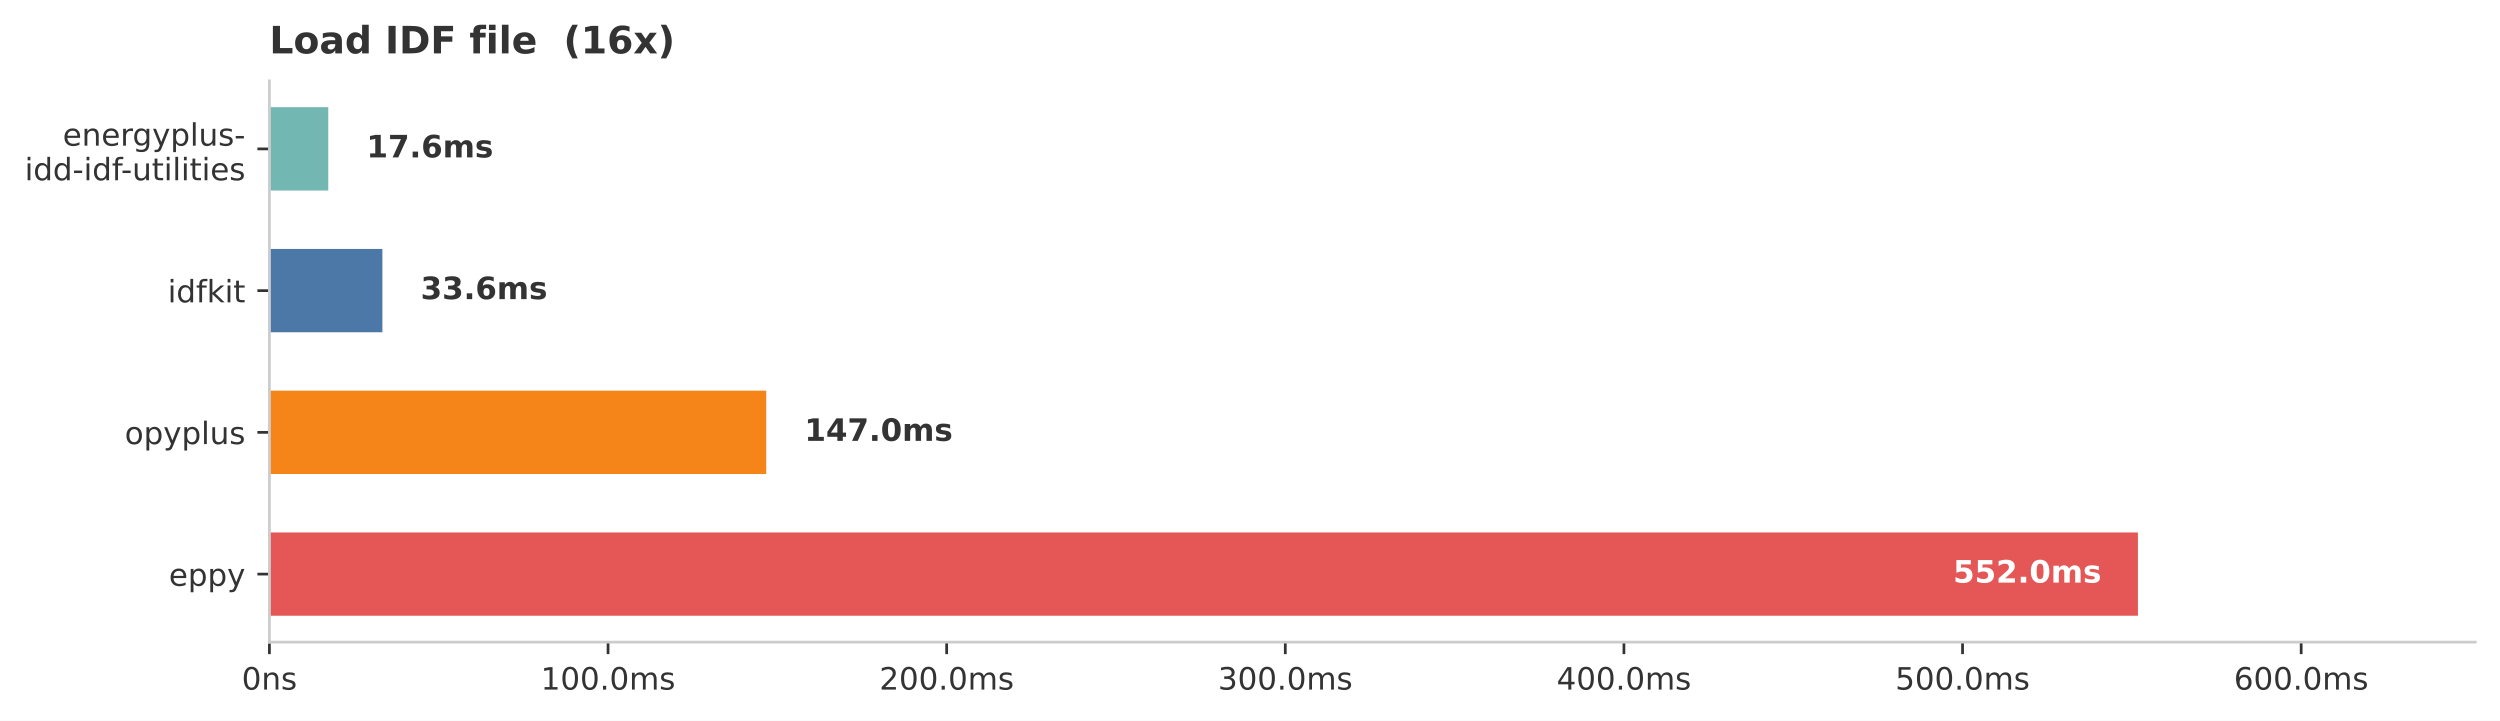
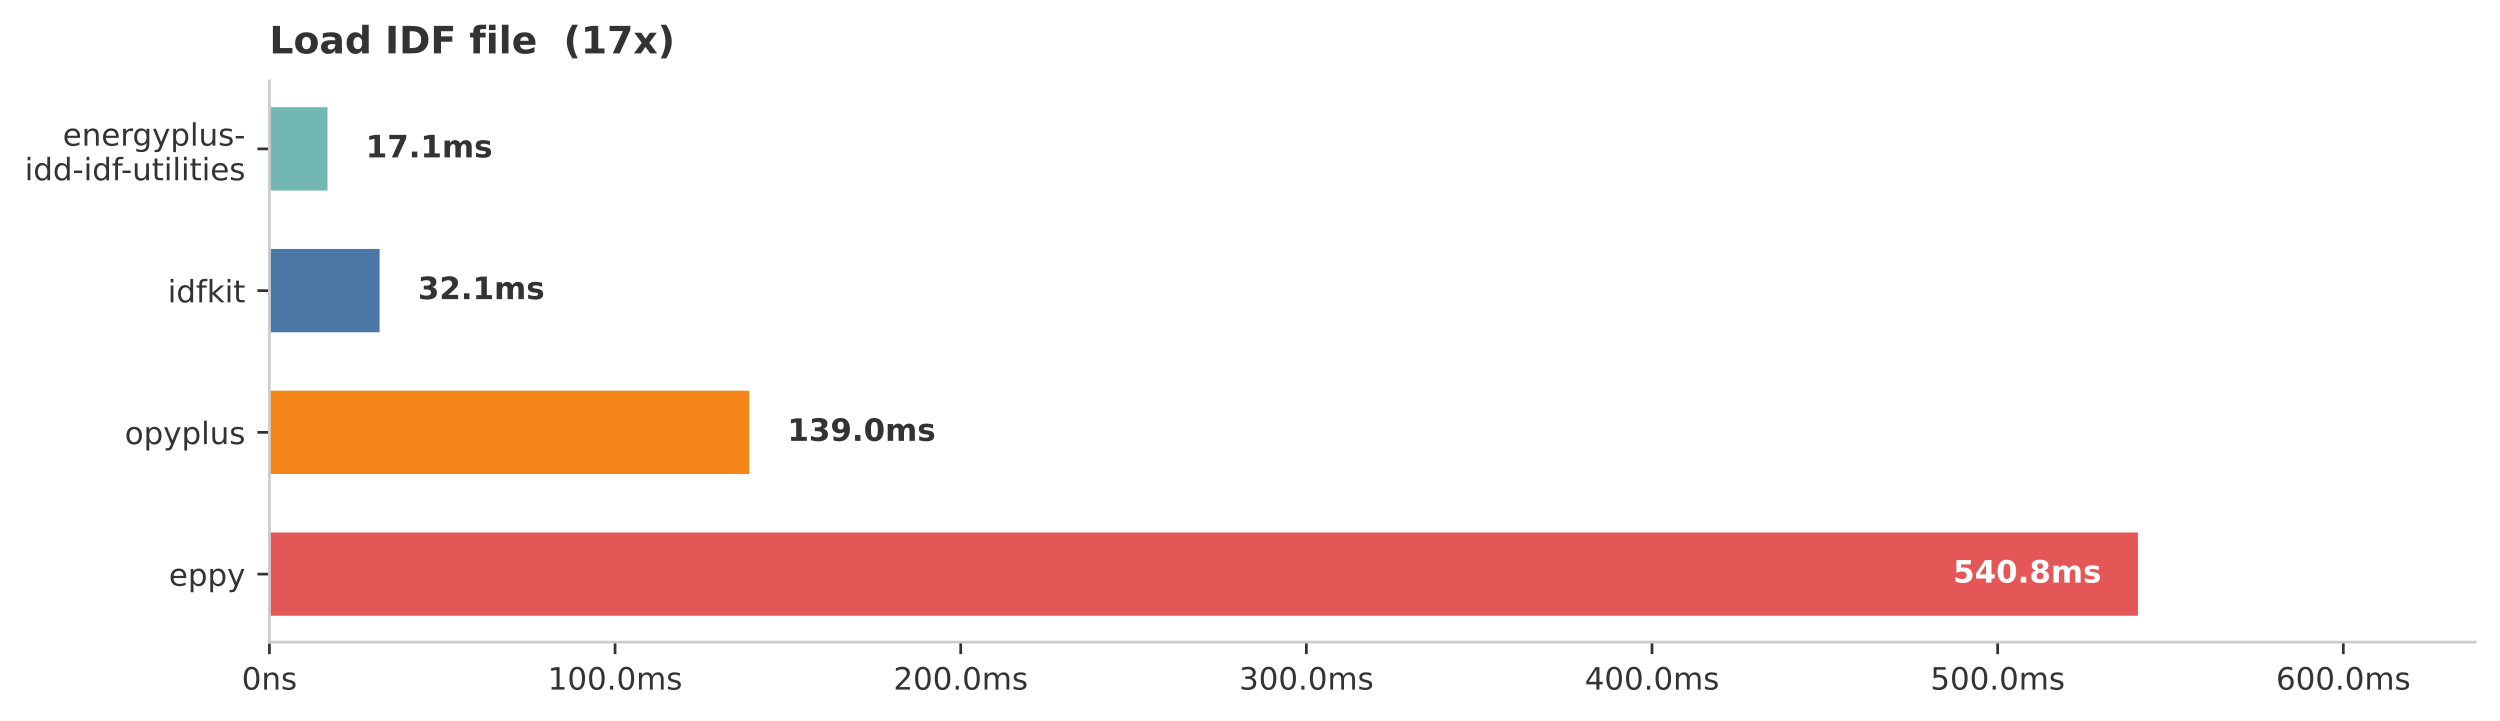
<svg xmlns="http://www.w3.org/2000/svg" xmlns:xlink="http://www.w3.org/1999/xlink" width="728.4pt" height="210pt" viewBox="0 0 728.4 210" version="1.1">
  <defs>
    <style type="text/css">*{stroke-linejoin: round; stroke-linecap: butt}</style>
  </defs>
  <g id="figure_1">
    <g id="patch_1">
      <path d="M 0 210 L 728.4 210 L 728.4 -0 L 0 -0 z " style="fill: #ffffff" />
    </g>
    <g id="axes_1">
      <g id="patch_2">
        <path d="M 78.497 187.089 L 721.2 187.089 L 721.2 23.558 L 78.497 23.558 z " style="fill: #ffffff" />
      </g>
      <g id="patch_3">
-         <path d="M 78.497 30.992 L 95.894 30.992 L 95.894 55.769 L 78.497 55.769 z " clip-path="url(#p4fa2183782)" style="fill: #72b7b2; stroke: #ffffff; stroke-width: 0.5; stroke-linejoin: miter" />
+         <path d="M 78.497 30.992 L 95.671 30.992 L 95.671 55.769 L 78.497 55.769 z " clip-path="url(#p509162c711)" style="fill: #72b7b2; stroke: #ffffff; stroke-width: 0.5; stroke-linejoin: miter" />
      </g>
      <g id="patch_4">
-         <path d="M 78.497 72.287 L 111.663 72.287 L 111.663 97.065 L 78.497 97.065 z " clip-path="url(#p4fa2183782)" style="fill: #4c78a8; stroke: #ffffff; stroke-width: 0.5; stroke-linejoin: miter" />
+         <path d="M 78.497 72.287 L 110.858 72.287 L 110.858 97.065 L 78.497 97.065 z " clip-path="url(#p509162c711)" style="fill: #4c78a8; stroke: #ffffff; stroke-width: 0.5; stroke-linejoin: miter" />
      </g>
      <g id="patch_5">
-         <path d="M 78.497 113.583 L 223.497 113.583 L 223.497 138.36 L 78.497 138.36 z " clip-path="url(#p4fa2183782)" style="fill: #f58518; stroke: #ffffff; stroke-width: 0.5; stroke-linejoin: miter" />
+         <path d="M 78.497 113.583 L 218.531 113.583 L 218.531 138.36 L 78.497 138.36 z " clip-path="url(#p509162c711)" style="fill: #f58518; stroke: #ffffff; stroke-width: 0.5; stroke-linejoin: miter" />
      </g>
      <g id="patch_6">
-         <path d="M 78.497 154.879 L 623.16 154.879 L 623.16 179.656 L 78.497 179.656 z " clip-path="url(#p4fa2183782)" style="fill: #e45756; stroke: #ffffff; stroke-width: 0.5; stroke-linejoin: miter" />
+         <path d="M 78.497 154.879 L 623.16 154.879 L 623.16 179.656 L 78.497 179.656 z " clip-path="url(#p509162c711)" style="fill: #e45756; stroke: #ffffff; stroke-width: 0.5; stroke-linejoin: miter" />
      </g>
      <g id="matplotlib.axis_1">
        <g id="xtick_1">
          <g id="line2d_1">
            <defs>
-               <path id="m5086385031" d="M 0 0 L 0 3.5 " style="stroke: #333333; stroke-width: 0.8" />
+               <path id="mf2699c7ebd" d="M 0 0 L 0 3.5 " style="stroke: #333333; stroke-width: 0.8" />
            </defs>
            <g>
-               <use xlink:href="#m5086385031" x="78.497" y="187.089" style="fill: #333333; stroke: #333333; stroke-width: 0.8" />
+               <use xlink:href="#mf2699c7ebd" x="78.497" y="187.089" style="fill: #333333; stroke: #333333; stroke-width: 0.8" />
            </g>
          </g>
          <g id="text_1">
            <g style="fill: #333333" transform="translate(70.43734 200.9278) scale(0.09 -0.09)">
              <defs>
                <path id="DejaVuSans-30" d="M 2034 4250 Q 1547 4250 1301 3770 Q 1056 3291 1056 2328 Q 1056 1369 1301 889 Q 1547 409 2034 409 Q 2525 409 2770 889 Q 3016 1369 3016 2328 Q 3016 3291 2770 3770 Q 2525 4250 2034 4250 z M 2034 4750 Q 2819 4750 3233 4129 Q 3647 3509 3647 2328 Q 3647 1150 3233 529 Q 2819 -91 2034 -91 Q 1250 -91 836 529 Q 422 1150 422 2328 Q 422 3509 836 4129 Q 1250 4750 2034 4750 z " transform="scale(0.015625)" />
                <path id="DejaVuSans-6e" d="M 3513 2113 L 3513 0 L 2938 0 L 2938 2094 Q 2938 2591 2744 2837 Q 2550 3084 2163 3084 Q 1697 3084 1428 2787 Q 1159 2491 1159 1978 L 1159 0 L 581 0 L 581 3500 L 1159 3500 L 1159 2956 Q 1366 3272 1645 3428 Q 1925 3584 2291 3584 Q 2894 3584 3203 3211 Q 3513 2838 3513 2113 z " transform="scale(0.015625)" />
                <path id="DejaVuSans-73" d="M 2834 3397 L 2834 2853 Q 2591 2978 2328 3040 Q 2066 3103 1784 3103 Q 1356 3103 1142 2972 Q 928 2841 928 2578 Q 928 2378 1081 2264 Q 1234 2150 1697 2047 L 1894 2003 Q 2506 1872 2764 1633 Q 3022 1394 3022 966 Q 3022 478 2636 193 Q 2250 -91 1575 -91 Q 1294 -91 989 -36 Q 684 19 347 128 L 347 722 Q 666 556 975 473 Q 1284 391 1588 391 Q 1994 391 2212 530 Q 2431 669 2431 922 Q 2431 1156 2273 1281 Q 2116 1406 1581 1522 L 1381 1569 Q 847 1681 609 1914 Q 372 2147 372 2553 Q 372 3047 722 3315 Q 1072 3584 1716 3584 Q 2034 3584 2315 3537 Q 2597 3491 2834 3397 z " transform="scale(0.015625)" />
              </defs>
              <use xlink:href="#DejaVuSans-30" />
              <use xlink:href="#DejaVuSans-6e" transform="translate(63.62305 0)" />
              <use xlink:href="#DejaVuSans-73" transform="translate(127.002 0)" />
            </g>
          </g>
        </g>
        <g id="xtick_2">
          <g id="line2d_2">
            <g>
-               <use xlink:href="#m5086385031" x="177.159" y="187.089" style="fill: #333333; stroke: #333333; stroke-width: 0.8" />
+               <use xlink:href="#mf2699c7ebd" x="179.205" y="187.089" style="fill: #333333; stroke: #333333; stroke-width: 0.8" />
            </g>
          </g>
          <g id="text_2">
-             <g style="fill: #333333" transform="translate(157.5487 200.9278) scale(0.09 -0.09)">
+             <g style="fill: #333333" transform="translate(159.5949 200.9278) scale(0.09 -0.09)">
              <defs>
                <path id="DejaVuSans-31" d="M 794 531 L 1825 531 L 1825 4091 L 703 3866 L 703 4441 L 1819 4666 L 2450 4666 L 2450 531 L 3481 531 L 3481 0 L 794 0 L 794 531 z " transform="scale(0.015625)" />
                <path id="DejaVuSans-2e" d="M 684 794 L 1344 794 L 1344 0 L 684 0 L 684 794 z " transform="scale(0.015625)" />
                <path id="DejaVuSans-6d" d="M 3328 2828 Q 3544 3216 3844 3400 Q 4144 3584 4550 3584 Q 5097 3584 5394 3201 Q 5691 2819 5691 2113 L 5691 0 L 5113 0 L 5113 2094 Q 5113 2597 4934 2840 Q 4756 3084 4391 3084 Q 3944 3084 3684 2787 Q 3425 2491 3425 1978 L 3425 0 L 2847 0 L 2847 2094 Q 2847 2600 2669 2842 Q 2491 3084 2119 3084 Q 1678 3084 1418 2786 Q 1159 2488 1159 1978 L 1159 0 L 581 0 L 581 3500 L 1159 3500 L 1159 2956 Q 1356 3278 1631 3431 Q 1906 3584 2284 3584 Q 2666 3584 2933 3390 Q 3200 3197 3328 2828 z " transform="scale(0.015625)" />
              </defs>
              <use xlink:href="#DejaVuSans-31" />
              <use xlink:href="#DejaVuSans-30" transform="translate(63.62305 0)" />
              <use xlink:href="#DejaVuSans-30" transform="translate(127.2461 0)" />
              <use xlink:href="#DejaVuSans-2e" transform="translate(190.8691 0)" />
              <use xlink:href="#DejaVuSans-30" transform="translate(222.6562 0)" />
              <use xlink:href="#DejaVuSans-6d" transform="translate(286.2793 0)" />
              <use xlink:href="#DejaVuSans-73" transform="translate(383.6914 0)" />
            </g>
          </g>
        </g>
        <g id="xtick_3">
          <g id="line2d_3">
            <g>
-               <use xlink:href="#m5086385031" x="275.821" y="187.089" style="fill: #333333; stroke: #333333; stroke-width: 0.8" />
+               <use xlink:href="#mf2699c7ebd" x="279.914" y="187.089" style="fill: #333333; stroke: #333333; stroke-width: 0.8" />
            </g>
          </g>
          <g id="text_3">
-             <g style="fill: #333333" transform="translate(256.2109 200.9278) scale(0.09 -0.09)">
+             <g style="fill: #333333" transform="translate(260.3034 200.9278) scale(0.09 -0.09)">
              <defs>
                <path id="DejaVuSans-32" d="M 1228 531 L 3431 531 L 3431 0 L 469 0 L 469 531 Q 828 903 1448 1529 Q 2069 2156 2228 2338 Q 2531 2678 2651 2914 Q 2772 3150 2772 3378 Q 2772 3750 2511 3984 Q 2250 4219 1831 4219 Q 1534 4219 1204 4116 Q 875 4013 500 3803 L 500 4441 Q 881 4594 1212 4672 Q 1544 4750 1819 4750 Q 2544 4750 2975 4387 Q 3406 4025 3406 3419 Q 3406 3131 3298 2873 Q 3191 2616 2906 2266 Q 2828 2175 2409 1742 Q 1991 1309 1228 531 z " transform="scale(0.015625)" />
              </defs>
              <use xlink:href="#DejaVuSans-32" />
              <use xlink:href="#DejaVuSans-30" transform="translate(63.62305 0)" />
              <use xlink:href="#DejaVuSans-30" transform="translate(127.2461 0)" />
              <use xlink:href="#DejaVuSans-2e" transform="translate(190.8691 0)" />
              <use xlink:href="#DejaVuSans-30" transform="translate(222.6562 0)" />
              <use xlink:href="#DejaVuSans-6d" transform="translate(286.2793 0)" />
              <use xlink:href="#DejaVuSans-73" transform="translate(383.6914 0)" />
            </g>
          </g>
        </g>
        <g id="xtick_4">
          <g id="line2d_4">
            <g>
-               <use xlink:href="#m5086385031" x="374.483" y="187.089" style="fill: #333333; stroke: #333333; stroke-width: 0.8" />
+               <use xlink:href="#mf2699c7ebd" x="380.622" y="187.089" style="fill: #333333; stroke: #333333; stroke-width: 0.8" />
            </g>
          </g>
          <g id="text_4">
-             <g style="fill: #333333" transform="translate(354.8732 200.9278) scale(0.09 -0.09)">
+             <g style="fill: #333333" transform="translate(361.0119 200.9278) scale(0.09 -0.09)">
              <defs>
                <path id="DejaVuSans-33" d="M 2597 2516 Q 3050 2419 3304 2112 Q 3559 1806 3559 1356 Q 3559 666 3084 287 Q 2609 -91 1734 -91 Q 1441 -91 1130 -33 Q 819 25 488 141 L 488 750 Q 750 597 1062 519 Q 1375 441 1716 441 Q 2309 441 2620 675 Q 2931 909 2931 1356 Q 2931 1769 2642 2001 Q 2353 2234 1838 2234 L 1294 2234 L 1294 2753 L 1863 2753 Q 2328 2753 2575 2939 Q 2822 3125 2822 3475 Q 2822 3834 2567 4026 Q 2313 4219 1838 4219 Q 1578 4219 1281 4162 Q 984 4106 628 3988 L 628 4550 Q 988 4650 1302 4700 Q 1616 4750 1894 4750 Q 2613 4750 3031 4423 Q 3450 4097 3450 3541 Q 3450 3153 3228 2886 Q 3006 2619 2597 2516 z " transform="scale(0.015625)" />
              </defs>
              <use xlink:href="#DejaVuSans-33" />
              <use xlink:href="#DejaVuSans-30" transform="translate(63.62305 0)" />
              <use xlink:href="#DejaVuSans-30" transform="translate(127.2461 0)" />
              <use xlink:href="#DejaVuSans-2e" transform="translate(190.8691 0)" />
              <use xlink:href="#DejaVuSans-30" transform="translate(222.6562 0)" />
              <use xlink:href="#DejaVuSans-6d" transform="translate(286.2793 0)" />
              <use xlink:href="#DejaVuSans-73" transform="translate(383.6914 0)" />
            </g>
          </g>
        </g>
        <g id="xtick_5">
          <g id="line2d_5">
            <g>
-               <use xlink:href="#m5086385031" x="473.146" y="187.089" style="fill: #333333; stroke: #333333; stroke-width: 0.8" />
+               <use xlink:href="#mf2699c7ebd" x="481.331" y="187.089" style="fill: #333333; stroke: #333333; stroke-width: 0.8" />
            </g>
          </g>
          <g id="text_5">
-             <g style="fill: #333333" transform="translate(453.5355 200.9278) scale(0.09 -0.09)">
+             <g style="fill: #333333" transform="translate(461.7204 200.9278) scale(0.09 -0.09)">
              <defs>
                <path id="DejaVuSans-34" d="M 2419 4116 L 825 1625 L 2419 1625 L 2419 4116 z M 2253 4666 L 3047 4666 L 3047 1625 L 3713 1625 L 3713 1100 L 3047 1100 L 3047 0 L 2419 0 L 2419 1100 L 313 1100 L 313 1709 L 2253 4666 z " transform="scale(0.015625)" />
              </defs>
              <use xlink:href="#DejaVuSans-34" />
              <use xlink:href="#DejaVuSans-30" transform="translate(63.62305 0)" />
              <use xlink:href="#DejaVuSans-30" transform="translate(127.2461 0)" />
              <use xlink:href="#DejaVuSans-2e" transform="translate(190.8691 0)" />
              <use xlink:href="#DejaVuSans-30" transform="translate(222.6562 0)" />
              <use xlink:href="#DejaVuSans-6d" transform="translate(286.2793 0)" />
              <use xlink:href="#DejaVuSans-73" transform="translate(383.6914 0)" />
            </g>
          </g>
        </g>
        <g id="xtick_6">
          <g id="line2d_6">
            <g>
-               <use xlink:href="#m5086385031" x="571.808" y="187.089" style="fill: #333333; stroke: #333333; stroke-width: 0.8" />
+               <use xlink:href="#mf2699c7ebd" x="582.039" y="187.089" style="fill: #333333; stroke: #333333; stroke-width: 0.8" />
            </g>
          </g>
          <g id="text_6">
-             <g style="fill: #333333" transform="translate(552.1977 200.9278) scale(0.09 -0.09)">
+             <g style="fill: #333333" transform="translate(562.4289 200.9278) scale(0.09 -0.09)">
              <defs>
                <path id="DejaVuSans-35" d="M 691 4666 L 3169 4666 L 3169 4134 L 1269 4134 L 1269 2991 Q 1406 3038 1543 3061 Q 1681 3084 1819 3084 Q 2600 3084 3056 2656 Q 3513 2228 3513 1497 Q 3513 744 3044 326 Q 2575 -91 1722 -91 Q 1428 -91 1123 -41 Q 819 9 494 109 L 494 744 Q 775 591 1075 516 Q 1375 441 1709 441 Q 2250 441 2565 725 Q 2881 1009 2881 1497 Q 2881 1984 2565 2268 Q 2250 2553 1709 2553 Q 1456 2553 1204 2497 Q 953 2441 691 2322 L 691 4666 z " transform="scale(0.015625)" />
              </defs>
              <use xlink:href="#DejaVuSans-35" />
              <use xlink:href="#DejaVuSans-30" transform="translate(63.62305 0)" />
              <use xlink:href="#DejaVuSans-30" transform="translate(127.2461 0)" />
              <use xlink:href="#DejaVuSans-2e" transform="translate(190.8691 0)" />
              <use xlink:href="#DejaVuSans-30" transform="translate(222.6562 0)" />
              <use xlink:href="#DejaVuSans-6d" transform="translate(286.2793 0)" />
              <use xlink:href="#DejaVuSans-73" transform="translate(383.6914 0)" />
            </g>
          </g>
        </g>
        <g id="xtick_7">
          <g id="line2d_7">
            <g>
-               <use xlink:href="#m5086385031" x="670.47" y="187.089" style="fill: #333333; stroke: #333333; stroke-width: 0.8" />
+               <use xlink:href="#mf2699c7ebd" x="682.748" y="187.089" style="fill: #333333; stroke: #333333; stroke-width: 0.8" />
            </g>
          </g>
          <g id="text_7">
-             <g style="fill: #333333" transform="translate(650.86 200.9278) scale(0.09 -0.09)">
+             <g style="fill: #333333" transform="translate(663.1374 200.9278) scale(0.09 -0.09)">
              <defs>
                <path id="DejaVuSans-36" d="M 2113 2584 Q 1688 2584 1439 2293 Q 1191 2003 1191 1497 Q 1191 994 1439 701 Q 1688 409 2113 409 Q 2538 409 2786 701 Q 3034 994 3034 1497 Q 3034 2003 2786 2293 Q 2538 2584 2113 2584 z M 3366 4563 L 3366 3988 Q 3128 4100 2886 4159 Q 2644 4219 2406 4219 Q 1781 4219 1451 3797 Q 1122 3375 1075 2522 Q 1259 2794 1537 2939 Q 1816 3084 2150 3084 Q 2853 3084 3261 2657 Q 3669 2231 3669 1497 Q 3669 778 3244 343 Q 2819 -91 2113 -91 Q 1303 -91 875 529 Q 447 1150 447 2328 Q 447 3434 972 4092 Q 1497 4750 2381 4750 Q 2619 4750 2861 4703 Q 3103 4656 3366 4563 z " transform="scale(0.015625)" />
              </defs>
              <use xlink:href="#DejaVuSans-36" />
              <use xlink:href="#DejaVuSans-30" transform="translate(63.62305 0)" />
              <use xlink:href="#DejaVuSans-30" transform="translate(127.2461 0)" />
              <use xlink:href="#DejaVuSans-2e" transform="translate(190.8691 0)" />
              <use xlink:href="#DejaVuSans-30" transform="translate(222.6562 0)" />
              <use xlink:href="#DejaVuSans-6d" transform="translate(286.2793 0)" />
              <use xlink:href="#DejaVuSans-73" transform="translate(383.6914 0)" />
            </g>
          </g>
        </g>
      </g>
      <g id="matplotlib.axis_2">
        <g id="ytick_1">
          <g id="line2d_8">
            <defs>
-               <path id="me59f362c10" d="M 0 0 L -3.5 0 " style="stroke: #333333; stroke-width: 0.8" />
+               <path id="m045769ea3e" d="M 0 0 L -3.5 0 " style="stroke: #333333; stroke-width: 0.8" />
            </defs>
            <g>
-               <use xlink:href="#me59f362c10" x="78.497" y="43.38" style="fill: #333333; stroke: #333333; stroke-width: 0.8" />
+               <use xlink:href="#m045769ea3e" x="78.497" y="43.38" style="fill: #333333; stroke: #333333; stroke-width: 0.8" />
            </g>
          </g>
          <g id="text_8">
            <g style="fill: #333333" transform="translate(18.28125 42.44435) scale(0.09 -0.09)">
              <defs>
                <path id="DejaVuSans-65" d="M 3597 1894 L 3597 1613 L 953 1613 Q 991 1019 1311 708 Q 1631 397 2203 397 Q 2534 397 2845 478 Q 3156 559 3463 722 L 3463 178 Q 3153 47 2828 -22 Q 2503 -91 2169 -91 Q 1331 -91 842 396 Q 353 884 353 1716 Q 353 2575 817 3079 Q 1281 3584 2069 3584 Q 2775 3584 3186 3129 Q 3597 2675 3597 1894 z M 3022 2063 Q 3016 2534 2758 2815 Q 2500 3097 2075 3097 Q 1594 3097 1305 2825 Q 1016 2553 972 2059 L 3022 2063 z " transform="scale(0.015625)" />
                <path id="DejaVuSans-72" d="M 2631 2963 Q 2534 3019 2420 3045 Q 2306 3072 2169 3072 Q 1681 3072 1420 2755 Q 1159 2438 1159 1844 L 1159 0 L 581 0 L 581 3500 L 1159 3500 L 1159 2956 Q 1341 3275 1631 3429 Q 1922 3584 2338 3584 Q 2397 3584 2469 3576 Q 2541 3569 2628 3553 L 2631 2963 z " transform="scale(0.015625)" />
                <path id="DejaVuSans-67" d="M 2906 1791 Q 2906 2416 2648 2759 Q 2391 3103 1925 3103 Q 1463 3103 1205 2759 Q 947 2416 947 1791 Q 947 1169 1205 825 Q 1463 481 1925 481 Q 2391 481 2648 825 Q 2906 1169 2906 1791 z M 3481 434 Q 3481 -459 3084 -895 Q 2688 -1331 1869 -1331 Q 1566 -1331 1297 -1286 Q 1028 -1241 775 -1147 L 775 -588 Q 1028 -725 1275 -790 Q 1522 -856 1778 -856 Q 2344 -856 2625 -561 Q 2906 -266 2906 331 L 2906 616 Q 2728 306 2450 153 Q 2172 0 1784 0 Q 1141 0 747 490 Q 353 981 353 1791 Q 353 2603 747 3093 Q 1141 3584 1784 3584 Q 2172 3584 2450 3431 Q 2728 3278 2906 2969 L 2906 3500 L 3481 3500 L 3481 434 z " transform="scale(0.015625)" />
                <path id="DejaVuSans-79" d="M 2059 -325 Q 1816 -950 1584 -1140 Q 1353 -1331 966 -1331 L 506 -1331 L 506 -850 L 844 -850 Q 1081 -850 1212 -737 Q 1344 -625 1503 -206 L 1606 56 L 191 3500 L 800 3500 L 1894 763 L 2988 3500 L 3597 3500 L 2059 -325 z " transform="scale(0.015625)" />
                <path id="DejaVuSans-70" d="M 1159 525 L 1159 -1331 L 581 -1331 L 581 3500 L 1159 3500 L 1159 2969 Q 1341 3281 1617 3432 Q 1894 3584 2278 3584 Q 2916 3584 3314 3078 Q 3713 2572 3713 1747 Q 3713 922 3314 415 Q 2916 -91 2278 -91 Q 1894 -91 1617 61 Q 1341 213 1159 525 z M 3116 1747 Q 3116 2381 2855 2742 Q 2594 3103 2138 3103 Q 1681 3103 1420 2742 Q 1159 2381 1159 1747 Q 1159 1113 1420 752 Q 1681 391 2138 391 Q 2594 391 2855 752 Q 3116 1113 3116 1747 z " transform="scale(0.015625)" />
                <path id="DejaVuSans-6c" d="M 603 4863 L 1178 4863 L 1178 0 L 603 0 L 603 4863 z " transform="scale(0.015625)" />
                <path id="DejaVuSans-75" d="M 544 1381 L 544 3500 L 1119 3500 L 1119 1403 Q 1119 906 1312 657 Q 1506 409 1894 409 Q 2359 409 2629 706 Q 2900 1003 2900 1516 L 2900 3500 L 3475 3500 L 3475 0 L 2900 0 L 2900 538 Q 2691 219 2414 64 Q 2138 -91 1772 -91 Q 1169 -91 856 284 Q 544 659 544 1381 z M 1991 3584 L 1991 3584 z " transform="scale(0.015625)" />
                <path id="DejaVuSans-2d" d="M 313 2009 L 1997 2009 L 1997 1497 L 313 1497 L 313 2009 z " transform="scale(0.015625)" />
              </defs>
              <use xlink:href="#DejaVuSans-65" />
              <use xlink:href="#DejaVuSans-6e" transform="translate(61.52344 0)" />
              <use xlink:href="#DejaVuSans-65" transform="translate(124.9023 0)" />
              <use xlink:href="#DejaVuSans-72" transform="translate(186.4258 0)" />
              <use xlink:href="#DejaVuSans-67" transform="translate(225.7891 0)" />
              <use xlink:href="#DejaVuSans-79" transform="translate(289.2656 0)" />
              <use xlink:href="#DejaVuSans-70" transform="translate(348.4453 0)" />
              <use xlink:href="#DejaVuSans-6c" transform="translate(411.9219 0)" />
              <use xlink:href="#DejaVuSans-75" transform="translate(439.7051 0)" />
              <use xlink:href="#DejaVuSans-73" transform="translate(503.084 0)" />
              <use xlink:href="#DejaVuSans-2d" transform="translate(555.1836 0)" />
            </g>
            <g style="fill: #333333" transform="translate(7.2 52.52238) scale(0.09 -0.09)">
              <defs>
                <path id="DejaVuSans-69" d="M 603 3500 L 1178 3500 L 1178 0 L 603 0 L 603 3500 z M 603 4863 L 1178 4863 L 1178 4134 L 603 4134 L 603 4863 z " transform="scale(0.015625)" />
                <path id="DejaVuSans-64" d="M 2906 2969 L 2906 4863 L 3481 4863 L 3481 0 L 2906 0 L 2906 525 Q 2725 213 2448 61 Q 2172 -91 1784 -91 Q 1150 -91 751 415 Q 353 922 353 1747 Q 353 2572 751 3078 Q 1150 3584 1784 3584 Q 2172 3584 2448 3432 Q 2725 3281 2906 2969 z M 947 1747 Q 947 1113 1208 752 Q 1469 391 1925 391 Q 2381 391 2643 752 Q 2906 1113 2906 1747 Q 2906 2381 2643 2742 Q 2381 3103 1925 3103 Q 1469 3103 1208 2742 Q 947 2381 947 1747 z " transform="scale(0.015625)" />
                <path id="DejaVuSans-66" d="M 2375 4863 L 2375 4384 L 1825 4384 Q 1516 4384 1395 4259 Q 1275 4134 1275 3809 L 1275 3500 L 2222 3500 L 2222 3053 L 1275 3053 L 1275 0 L 697 0 L 697 3053 L 147 3053 L 147 3500 L 697 3500 L 697 3744 Q 697 4328 969 4595 Q 1241 4863 1831 4863 L 2375 4863 z " transform="scale(0.015625)" />
                <path id="DejaVuSans-74" d="M 1172 4494 L 1172 3500 L 2356 3500 L 2356 3053 L 1172 3053 L 1172 1153 Q 1172 725 1289 603 Q 1406 481 1766 481 L 2356 481 L 2356 0 L 1766 0 Q 1100 0 847 248 Q 594 497 594 1153 L 594 3053 L 172 3053 L 172 3500 L 594 3500 L 594 4494 L 1172 4494 z " transform="scale(0.015625)" />
              </defs>
              <use xlink:href="#DejaVuSans-69" />
              <use xlink:href="#DejaVuSans-64" transform="translate(27.7832 0)" />
              <use xlink:href="#DejaVuSans-64" transform="translate(91.25977 0)" />
              <use xlink:href="#DejaVuSans-2d" transform="translate(154.7363 0)" />
              <use xlink:href="#DejaVuSans-69" transform="translate(190.8203 0)" />
              <use xlink:href="#DejaVuSans-64" transform="translate(218.6035 0)" />
              <use xlink:href="#DejaVuSans-66" transform="translate(282.0801 0)" />
              <use xlink:href="#DejaVuSans-2d" transform="translate(311.7852 0)" />
              <use xlink:href="#DejaVuSans-75" transform="translate(347.8691 0)" />
              <use xlink:href="#DejaVuSans-74" transform="translate(411.248 0)" />
              <use xlink:href="#DejaVuSans-69" transform="translate(450.457 0)" />
              <use xlink:href="#DejaVuSans-6c" transform="translate(478.2402 0)" />
              <use xlink:href="#DejaVuSans-69" transform="translate(506.0234 0)" />
              <use xlink:href="#DejaVuSans-74" transform="translate(533.8066 0)" />
              <use xlink:href="#DejaVuSans-69" transform="translate(573.0156 0)" />
              <use xlink:href="#DejaVuSans-65" transform="translate(600.7988 0)" />
              <use xlink:href="#DejaVuSans-73" transform="translate(662.3223 0)" />
            </g>
          </g>
        </g>
        <g id="ytick_2">
          <g id="line2d_9">
            <g>
-               <use xlink:href="#me59f362c10" x="78.497" y="84.676" style="fill: #333333; stroke: #333333; stroke-width: 0.8" />
+               <use xlink:href="#m045769ea3e" x="78.497" y="84.676" style="fill: #333333; stroke: #333333; stroke-width: 0.8" />
            </g>
          </g>
          <g id="text_9">
            <g style="fill: #333333" transform="translate(48.87422 88.0952) scale(0.09 -0.09)">
              <defs>
                <path id="DejaVuSans-6b" d="M 581 4863 L 1159 4863 L 1159 1991 L 2875 3500 L 3609 3500 L 1753 1863 L 3688 0 L 2938 0 L 1159 1709 L 1159 0 L 581 0 L 581 4863 z " transform="scale(0.015625)" />
              </defs>
              <use xlink:href="#DejaVuSans-69" />
              <use xlink:href="#DejaVuSans-64" transform="translate(27.7832 0)" />
              <use xlink:href="#DejaVuSans-66" transform="translate(91.25977 0)" />
              <use xlink:href="#DejaVuSans-6b" transform="translate(126.4648 0)" />
              <use xlink:href="#DejaVuSans-69" transform="translate(184.375 0)" />
              <use xlink:href="#DejaVuSans-74" transform="translate(212.1582 0)" />
            </g>
          </g>
        </g>
        <g id="ytick_3">
          <g id="line2d_10">
            <g>
-               <use xlink:href="#me59f362c10" x="78.497" y="125.972" style="fill: #333333; stroke: #333333; stroke-width: 0.8" />
+               <use xlink:href="#m045769ea3e" x="78.497" y="125.972" style="fill: #333333; stroke: #333333; stroke-width: 0.8" />
            </g>
          </g>
          <g id="text_10">
            <g style="fill: #333333" transform="translate(36.34313 129.3909) scale(0.09 -0.09)">
              <defs>
                <path id="DejaVuSans-6f" d="M 1959 3097 Q 1497 3097 1228 2736 Q 959 2375 959 1747 Q 959 1119 1226 758 Q 1494 397 1959 397 Q 2419 397 2687 759 Q 2956 1122 2956 1747 Q 2956 2369 2687 2733 Q 2419 3097 1959 3097 z M 1959 3584 Q 2709 3584 3137 3096 Q 3566 2609 3566 1747 Q 3566 888 3137 398 Q 2709 -91 1959 -91 Q 1206 -91 779 398 Q 353 888 353 1747 Q 353 2609 779 3096 Q 1206 3584 1959 3584 z " transform="scale(0.015625)" />
              </defs>
              <use xlink:href="#DejaVuSans-6f" />
              <use xlink:href="#DejaVuSans-70" transform="translate(61.18164 0)" />
              <use xlink:href="#DejaVuSans-79" transform="translate(124.6582 0)" />
              <use xlink:href="#DejaVuSans-70" transform="translate(183.8379 0)" />
              <use xlink:href="#DejaVuSans-6c" transform="translate(247.3145 0)" />
              <use xlink:href="#DejaVuSans-75" transform="translate(275.0977 0)" />
              <use xlink:href="#DejaVuSans-73" transform="translate(338.4766 0)" />
            </g>
          </g>
        </g>
        <g id="ytick_4">
          <g id="line2d_11">
            <g>
-               <use xlink:href="#me59f362c10" x="78.497" y="167.267" style="fill: #333333; stroke: #333333; stroke-width: 0.8" />
+               <use xlink:href="#m045769ea3e" x="78.497" y="167.267" style="fill: #333333; stroke: #333333; stroke-width: 0.8" />
            </g>
          </g>
          <g id="text_11">
            <g style="fill: #333333" transform="translate(49.20469 170.6866) scale(0.09 -0.09)">
              <use xlink:href="#DejaVuSans-65" />
              <use xlink:href="#DejaVuSans-70" transform="translate(61.52344 0)" />
              <use xlink:href="#DejaVuSans-70" transform="translate(125 0)" />
              <use xlink:href="#DejaVuSans-79" transform="translate(188.4766 0)" />
            </g>
          </g>
        </g>
      </g>
      <g id="patch_7">
        <path d="M 78.497 187.089 L 78.497 23.558 " style="fill: none; stroke: #cccccc; stroke-width: 0.8; stroke-linejoin: miter; stroke-linecap: square" />
      </g>
      <g id="patch_8">
        <path d="M 78.497 187.089 L 721.2 187.089 " style="fill: none; stroke: #cccccc; stroke-width: 0.8; stroke-linejoin: miter; stroke-linecap: square" />
      </g>
      <g id="text_12">
-         <g style="fill: #333333" transform="translate(106.7869 45.86365) scale(0.09 -0.09)">
+         <g style="fill: #333333" transform="translate(106.564 45.86365) scale(0.09 -0.09)">
          <defs>
            <path id="DejaVuSans-Bold-31" d="M 750 831 L 1813 831 L 1813 3847 L 722 3622 L 722 4441 L 1806 4666 L 2950 4666 L 2950 831 L 4013 831 L 4013 0 L 750 0 L 750 831 z " transform="scale(0.015625)" />
            <path id="DejaVuSans-Bold-37" d="M 428 4666 L 3944 4666 L 3944 3988 L 2125 0 L 953 0 L 2675 3781 L 428 3781 L 428 4666 z " transform="scale(0.015625)" />
            <path id="DejaVuSans-Bold-2e" d="M 653 1209 L 1778 1209 L 1778 0 L 653 0 L 653 1209 z " transform="scale(0.015625)" />
-             <path id="DejaVuSans-Bold-36" d="M 2316 2303 Q 2000 2303 1842 2098 Q 1684 1894 1684 1484 Q 1684 1075 1842 870 Q 2000 666 2316 666 Q 2634 666 2792 870 Q 2950 1075 2950 1484 Q 2950 1894 2792 2098 Q 2634 2303 2316 2303 z M 3803 4544 L 3803 3681 Q 3506 3822 3243 3889 Q 2981 3956 2731 3956 Q 2194 3956 1894 3657 Q 1594 3359 1544 2772 Q 1750 2925 1990 3001 Q 2231 3078 2516 3078 Q 3231 3078 3670 2659 Q 4109 2241 4109 1563 Q 4109 813 3618 361 Q 3128 -91 2303 -91 Q 1394 -91 895 523 Q 397 1138 397 2266 Q 397 3422 980 4083 Q 1563 4744 2578 4744 Q 2900 4744 3203 4694 Q 3506 4644 3803 4544 z " transform="scale(0.015625)" />
            <path id="DejaVuSans-Bold-6d" d="M 3781 2919 Q 3994 3244 4286 3414 Q 4578 3584 4928 3584 Q 5531 3584 5847 3212 Q 6163 2841 6163 2131 L 6163 0 L 5038 0 L 5038 1825 Q 5041 1866 5042 1909 Q 5044 1953 5044 2034 Q 5044 2406 4934 2573 Q 4825 2741 4581 2741 Q 4263 2741 4089 2478 Q 3916 2216 3909 1719 L 3909 0 L 2784 0 L 2784 1825 Q 2784 2406 2684 2573 Q 2584 2741 2328 2741 Q 2006 2741 1831 2477 Q 1656 2213 1656 1722 L 1656 0 L 531 0 L 531 3500 L 1656 3500 L 1656 2988 Q 1863 3284 2130 3434 Q 2397 3584 2719 3584 Q 3081 3584 3359 3409 Q 3638 3234 3781 2919 z " transform="scale(0.015625)" />
            <path id="DejaVuSans-Bold-73" d="M 3272 3391 L 3272 2541 Q 2913 2691 2578 2766 Q 2244 2841 1947 2841 Q 1628 2841 1473 2761 Q 1319 2681 1319 2516 Q 1319 2381 1436 2309 Q 1553 2238 1856 2203 L 2053 2175 Q 2913 2066 3209 1816 Q 3506 1566 3506 1031 Q 3506 472 3093 190 Q 2681 -91 1863 -91 Q 1516 -91 1145 -36 Q 775 19 384 128 L 384 978 Q 719 816 1070 734 Q 1422 653 1784 653 Q 2113 653 2278 743 Q 2444 834 2444 1013 Q 2444 1163 2330 1236 Q 2216 1309 1875 1350 L 1678 1375 Q 931 1469 631 1722 Q 331 1975 331 2491 Q 331 3047 712 3315 Q 1094 3584 1881 3584 Q 2191 3584 2531 3537 Q 2872 3491 3272 3391 z " transform="scale(0.015625)" />
          </defs>
          <use xlink:href="#DejaVuSans-Bold-31" />
          <use xlink:href="#DejaVuSans-Bold-37" transform="translate(69.58008 0)" />
          <use xlink:href="#DejaVuSans-Bold-2e" transform="translate(139.1602 0)" />
-           <use xlink:href="#DejaVuSans-Bold-36" transform="translate(177.1484 0)" />
+           <use xlink:href="#DejaVuSans-Bold-31" transform="translate(177.1484 0)" />
          <use xlink:href="#DejaVuSans-Bold-6d" transform="translate(246.7285 0)" />
          <use xlink:href="#DejaVuSans-Bold-73" transform="translate(350.9277 0)" />
        </g>
      </g>
      <g id="text_13">
-         <g style="fill: #333333" transform="translate(122.5558 87.15934) scale(0.09 -0.09)">
+         <g style="fill: #333333" transform="translate(121.7508 87.15934) scale(0.09 -0.09)">
          <defs>
            <path id="DejaVuSans-Bold-33" d="M 2981 2516 Q 3453 2394 3698 2092 Q 3944 1791 3944 1325 Q 3944 631 3412 270 Q 2881 -91 1863 -91 Q 1503 -91 1142 -33 Q 781 25 428 141 L 428 1069 Q 766 900 1098 814 Q 1431 728 1753 728 Q 2231 728 2486 893 Q 2741 1059 2741 1369 Q 2741 1688 2480 1852 Q 2219 2016 1709 2016 L 1228 2016 L 1228 2791 L 1734 2791 Q 2188 2791 2409 2933 Q 2631 3075 2631 3366 Q 2631 3634 2415 3781 Q 2200 3928 1806 3928 Q 1516 3928 1219 3862 Q 922 3797 628 3669 L 628 4550 Q 984 4650 1334 4700 Q 1684 4750 2022 4750 Q 2931 4750 3382 4451 Q 3834 4153 3834 3553 Q 3834 3144 3618 2883 Q 3403 2622 2981 2516 z " transform="scale(0.015625)" />
+             <path id="DejaVuSans-Bold-32" d="M 1844 884 L 3897 884 L 3897 0 L 506 0 L 506 884 L 2209 2388 Q 2438 2594 2547 2791 Q 2656 2988 2656 3200 Q 2656 3528 2436 3728 Q 2216 3928 1850 3928 Q 1569 3928 1234 3808 Q 900 3688 519 3450 L 519 4475 Q 925 4609 1322 4679 Q 1719 4750 2100 4750 Q 2938 4750 3402 4381 Q 3866 4013 3866 3353 Q 3866 2972 3669 2642 Q 3472 2313 2841 1759 L 1844 884 z " transform="scale(0.015625)" />
          </defs>
          <use xlink:href="#DejaVuSans-Bold-33" />
-           <use xlink:href="#DejaVuSans-Bold-33" transform="translate(69.58008 0)" />
+           <use xlink:href="#DejaVuSans-Bold-32" transform="translate(69.58008 0)" />
          <use xlink:href="#DejaVuSans-Bold-2e" transform="translate(139.1602 0)" />
-           <use xlink:href="#DejaVuSans-Bold-36" transform="translate(177.1484 0)" />
+           <use xlink:href="#DejaVuSans-Bold-31" transform="translate(177.1484 0)" />
          <use xlink:href="#DejaVuSans-Bold-6d" transform="translate(246.7285 0)" />
          <use xlink:href="#DejaVuSans-Bold-73" transform="translate(350.9277 0)" />
        </g>
      </g>
      <g id="text_14">
-         <g style="fill: #333333" transform="translate(234.3906 128.455) scale(0.09 -0.09)">
+         <g style="fill: #333333" transform="translate(229.4243 128.455) scale(0.09 -0.09)">
          <defs>
-             <path id="DejaVuSans-Bold-34" d="M 2356 3675 L 1038 1722 L 2356 1722 L 2356 3675 z M 2156 4666 L 3494 4666 L 3494 1722 L 4159 1722 L 4159 850 L 3494 850 L 3494 0 L 2356 0 L 2356 850 L 288 850 L 288 1881 L 2156 4666 z " transform="scale(0.015625)" />
+             <path id="DejaVuSans-Bold-39" d="M 641 103 L 641 966 Q 928 831 1190 764 Q 1453 697 1709 697 Q 2247 697 2547 995 Q 2847 1294 2900 1881 Q 2688 1725 2447 1647 Q 2206 1569 1925 1569 Q 1209 1569 770 1986 Q 331 2403 331 3084 Q 331 3838 820 4291 Q 1309 4744 2131 4744 Q 3044 4744 3544 4128 Q 4044 3513 4044 2388 Q 4044 1231 3459 570 Q 2875 -91 1856 -91 Q 1528 -91 1228 -42 Q 928 6 641 103 z M 2125 2350 Q 2441 2350 2600 2554 Q 2759 2759 2759 3169 Q 2759 3575 2600 3781 Q 2441 3988 2125 3988 Q 1809 3988 1650 3781 Q 1491 3575 1491 3169 Q 1491 2759 1650 2554 Q 1809 2350 2125 2350 z " transform="scale(0.015625)" />
            <path id="DejaVuSans-Bold-30" d="M 2944 2338 Q 2944 3213 2780 3570 Q 2616 3928 2228 3928 Q 1841 3928 1675 3570 Q 1509 3213 1509 2338 Q 1509 1453 1675 1090 Q 1841 728 2228 728 Q 2613 728 2778 1090 Q 2944 1453 2944 2338 z M 4147 2328 Q 4147 1169 3647 539 Q 3147 -91 2228 -91 Q 1306 -91 806 539 Q 306 1169 306 2328 Q 306 3491 806 4120 Q 1306 4750 2228 4750 Q 3147 4750 3647 4120 Q 4147 3491 4147 2328 z " transform="scale(0.015625)" />
          </defs>
          <use xlink:href="#DejaVuSans-Bold-31" />
-           <use xlink:href="#DejaVuSans-Bold-34" transform="translate(69.58008 0)" />
-           <use xlink:href="#DejaVuSans-Bold-37" transform="translate(139.1602 0)" />
+           <use xlink:href="#DejaVuSans-Bold-33" transform="translate(69.58008 0)" />
+           <use xlink:href="#DejaVuSans-Bold-39" transform="translate(139.1602 0)" />
          <use xlink:href="#DejaVuSans-Bold-2e" transform="translate(208.7402 0)" />
          <use xlink:href="#DejaVuSans-Bold-30" transform="translate(246.7285 0)" />
          <use xlink:href="#DejaVuSans-Bold-6d" transform="translate(316.3086 0)" />
          <use xlink:href="#DejaVuSans-Bold-73" transform="translate(420.5078 0)" />
        </g>
      </g>
      <g id="text_15">
        <g style="fill: #ffffff" transform="translate(569.0654 169.7507) scale(0.09 -0.09)">
          <defs>
            <path id="DejaVuSans-Bold-35" d="M 678 4666 L 3669 4666 L 3669 3781 L 1638 3781 L 1638 3059 Q 1775 3097 1914 3117 Q 2053 3138 2203 3138 Q 3056 3138 3531 2711 Q 4006 2284 4006 1522 Q 4006 766 3489 337 Q 2972 -91 2053 -91 Q 1656 -91 1267 -14 Q 878 63 494 219 L 494 1166 Q 875 947 1217 837 Q 1559 728 1863 728 Q 2300 728 2551 942 Q 2803 1156 2803 1522 Q 2803 1891 2551 2103 Q 2300 2316 1863 2316 Q 1603 2316 1309 2248 Q 1016 2181 678 2041 L 678 4666 z " transform="scale(0.015625)" />
-             <path id="DejaVuSans-Bold-32" d="M 1844 884 L 3897 884 L 3897 0 L 506 0 L 506 884 L 2209 2388 Q 2438 2594 2547 2791 Q 2656 2988 2656 3200 Q 2656 3528 2436 3728 Q 2216 3928 1850 3928 Q 1569 3928 1234 3808 Q 900 3688 519 3450 L 519 4475 Q 925 4609 1322 4679 Q 1719 4750 2100 4750 Q 2938 4750 3402 4381 Q 3866 4013 3866 3353 Q 3866 2972 3669 2642 Q 3472 2313 2841 1759 L 1844 884 z " transform="scale(0.015625)" />
+             <path id="DejaVuSans-Bold-34" d="M 2356 3675 L 1038 1722 L 2356 1722 L 2356 3675 z M 2156 4666 L 3494 4666 L 3494 1722 L 4159 1722 L 4159 850 L 3494 850 L 3494 0 L 2356 0 L 2356 850 L 288 850 L 288 1881 L 2156 4666 z " transform="scale(0.015625)" />
+             <path id="DejaVuSans-Bold-38" d="M 2228 2088 Q 1891 2088 1709 1903 Q 1528 1719 1528 1375 Q 1528 1031 1709 848 Q 1891 666 2228 666 Q 2563 666 2741 848 Q 2919 1031 2919 1375 Q 2919 1722 2741 1905 Q 2563 2088 2228 2088 z M 1350 2484 Q 925 2613 709 2878 Q 494 3144 494 3541 Q 494 4131 934 4440 Q 1375 4750 2228 4750 Q 3075 4750 3515 4442 Q 3956 4134 3956 3541 Q 3956 3144 3739 2878 Q 3522 2613 3097 2484 Q 3572 2353 3814 2058 Q 4056 1763 4056 1313 Q 4056 619 3595 264 Q 3134 -91 2228 -91 Q 1319 -91 855 264 Q 391 619 391 1313 Q 391 1763 633 2058 Q 875 2353 1350 2484 z M 1631 3419 Q 1631 3141 1786 2991 Q 1941 2841 2228 2841 Q 2509 2841 2662 2991 Q 2816 3141 2816 3419 Q 2816 3697 2662 3845 Q 2509 3994 2228 3994 Q 1941 3994 1786 3844 Q 1631 3694 1631 3419 z " transform="scale(0.015625)" />
          </defs>
          <use xlink:href="#DejaVuSans-Bold-35" />
-           <use xlink:href="#DejaVuSans-Bold-35" transform="translate(69.58008 0)" />
-           <use xlink:href="#DejaVuSans-Bold-32" transform="translate(139.1602 0)" />
+           <use xlink:href="#DejaVuSans-Bold-34" transform="translate(69.58008 0)" />
+           <use xlink:href="#DejaVuSans-Bold-30" transform="translate(139.1602 0)" />
          <use xlink:href="#DejaVuSans-Bold-2e" transform="translate(208.7402 0)" />
-           <use xlink:href="#DejaVuSans-Bold-30" transform="translate(246.7285 0)" />
+           <use xlink:href="#DejaVuSans-Bold-38" transform="translate(246.7285 0)" />
          <use xlink:href="#DejaVuSans-Bold-6d" transform="translate(316.3086 0)" />
          <use xlink:href="#DejaVuSans-Bold-73" transform="translate(420.5078 0)" />
        </g>
      </g>
      <g id="text_16">
        <g style="fill: #333333" transform="translate(78.49656 15.55828) scale(0.11 -0.11)">
          <defs>
            <path id="DejaVuSans-Bold-4c" d="M 588 4666 L 1791 4666 L 1791 909 L 3903 909 L 3903 0 L 588 0 L 588 4666 z " transform="scale(0.015625)" />
            <path id="DejaVuSans-Bold-6f" d="M 2203 2784 Q 1831 2784 1636 2517 Q 1441 2250 1441 1747 Q 1441 1244 1636 976 Q 1831 709 2203 709 Q 2569 709 2762 976 Q 2956 1244 2956 1747 Q 2956 2250 2762 2517 Q 2569 2784 2203 2784 z M 2203 3584 Q 3106 3584 3614 3096 Q 4122 2609 4122 1747 Q 4122 884 3614 396 Q 3106 -91 2203 -91 Q 1297 -91 786 396 Q 275 884 275 1747 Q 275 2609 786 3096 Q 1297 3584 2203 3584 z " transform="scale(0.015625)" />
            <path id="DejaVuSans-Bold-61" d="M 2106 1575 Q 1756 1575 1579 1456 Q 1403 1338 1403 1106 Q 1403 894 1545 773 Q 1688 653 1941 653 Q 2256 653 2472 879 Q 2688 1106 2688 1447 L 2688 1575 L 2106 1575 z M 3816 1997 L 3816 0 L 2688 0 L 2688 519 Q 2463 200 2181 54 Q 1900 -91 1497 -91 Q 953 -91 614 226 Q 275 544 275 1050 Q 275 1666 698 1953 Q 1122 2241 2028 2241 L 2688 2241 L 2688 2328 Q 2688 2594 2478 2717 Q 2269 2841 1825 2841 Q 1466 2841 1156 2769 Q 847 2697 581 2553 L 581 3406 Q 941 3494 1303 3539 Q 1666 3584 2028 3584 Q 2975 3584 3395 3211 Q 3816 2838 3816 1997 z " transform="scale(0.015625)" />
            <path id="DejaVuSans-Bold-64" d="M 2919 2988 L 2919 4863 L 4044 4863 L 4044 0 L 2919 0 L 2919 506 Q 2688 197 2409 53 Q 2131 -91 1766 -91 Q 1119 -91 703 423 Q 288 938 288 1747 Q 288 2556 703 3070 Q 1119 3584 1766 3584 Q 2128 3584 2408 3439 Q 2688 3294 2919 2988 z M 2181 722 Q 2541 722 2730 984 Q 2919 1247 2919 1747 Q 2919 2247 2730 2509 Q 2541 2772 2181 2772 Q 1825 2772 1636 2509 Q 1447 2247 1447 1747 Q 1447 1247 1636 984 Q 1825 722 2181 722 z " transform="scale(0.015625)" />
            <path id="DejaVuSans-Bold-20" transform="scale(0.015625)" />
            <path id="DejaVuSans-Bold-49" d="M 588 4666 L 1791 4666 L 1791 0 L 588 0 L 588 4666 z " transform="scale(0.015625)" />
            <path id="DejaVuSans-Bold-44" d="M 1791 3756 L 1791 909 L 2222 909 Q 2959 909 3348 1275 Q 3738 1641 3738 2338 Q 3738 3031 3350 3393 Q 2963 3756 2222 3756 L 1791 3756 z M 588 4666 L 1856 4666 Q 2919 4666 3439 4514 Q 3959 4363 4331 4000 Q 4659 3684 4818 3271 Q 4978 2859 4978 2338 Q 4978 1809 4818 1395 Q 4659 981 4331 666 Q 3956 303 3431 151 Q 2906 0 1856 0 L 588 0 L 588 4666 z " transform="scale(0.015625)" />
            <path id="DejaVuSans-Bold-46" d="M 588 4666 L 3834 4666 L 3834 3756 L 1791 3756 L 1791 2888 L 3713 2888 L 3713 1978 L 1791 1978 L 1791 0 L 588 0 L 588 4666 z " transform="scale(0.015625)" />
            <path id="DejaVuSans-Bold-66" d="M 2841 4863 L 2841 4128 L 2222 4128 Q 1984 4128 1890 4042 Q 1797 3956 1797 3744 L 1797 3500 L 2753 3500 L 2753 2700 L 1797 2700 L 1797 0 L 678 0 L 678 2700 L 122 2700 L 122 3500 L 678 3500 L 678 3744 Q 678 4316 997 4589 Q 1316 4863 1984 4863 L 2841 4863 z " transform="scale(0.015625)" />
            <path id="DejaVuSans-Bold-69" d="M 538 3500 L 1656 3500 L 1656 0 L 538 0 L 538 3500 z M 538 4863 L 1656 4863 L 1656 3950 L 538 3950 L 538 4863 z " transform="scale(0.015625)" />
            <path id="DejaVuSans-Bold-6c" d="M 538 4863 L 1656 4863 L 1656 0 L 538 0 L 538 4863 z " transform="scale(0.015625)" />
            <path id="DejaVuSans-Bold-65" d="M 4031 1759 L 4031 1441 L 1416 1441 Q 1456 1047 1700 850 Q 1944 653 2381 653 Q 2734 653 3104 758 Q 3475 863 3866 1075 L 3866 213 Q 3469 63 3072 -14 Q 2675 -91 2278 -91 Q 1328 -91 801 392 Q 275 875 275 1747 Q 275 2603 792 3093 Q 1309 3584 2216 3584 Q 3041 3584 3536 3087 Q 4031 2591 4031 1759 z M 2881 2131 Q 2881 2450 2695 2645 Q 2509 2841 2209 2841 Q 1884 2841 1681 2658 Q 1478 2475 1428 2131 L 2881 2131 z " transform="scale(0.015625)" />
            <path id="DejaVuSans-Bold-28" d="M 2413 -844 L 1484 -844 Q 1006 -72 778 623 Q 550 1319 550 2003 Q 550 2688 779 3389 Q 1009 4091 1484 4856 L 2413 4856 Q 2013 4116 1813 3408 Q 1613 2700 1613 2009 Q 1613 1319 1811 609 Q 2009 -100 2413 -844 z " transform="scale(0.015625)" />
            <path id="DejaVuSans-Bold-78" d="M 1422 1791 L 159 3500 L 1344 3500 L 2059 2463 L 2784 3500 L 3969 3500 L 2706 1797 L 4031 0 L 2847 0 L 2059 1106 L 1281 0 L 97 0 L 1422 1791 z " transform="scale(0.015625)" />
            <path id="DejaVuSans-Bold-29" d="M 513 -844 Q 913 -100 1113 609 Q 1313 1319 1313 2009 Q 1313 2700 1113 3408 Q 913 4116 513 4856 L 1441 4856 Q 1916 4091 2145 3389 Q 2375 2688 2375 2003 Q 2375 1319 2147 623 Q 1919 -72 1441 -844 L 513 -844 z " transform="scale(0.015625)" />
          </defs>
          <use xlink:href="#DejaVuSans-Bold-4c" />
          <use xlink:href="#DejaVuSans-Bold-6f" transform="translate(63.7207 0)" />
          <use xlink:href="#DejaVuSans-Bold-61" transform="translate(132.4219 0)" />
          <use xlink:href="#DejaVuSans-Bold-64" transform="translate(199.9023 0)" />
          <use xlink:href="#DejaVuSans-Bold-20" transform="translate(271.4844 0)" />
          <use xlink:href="#DejaVuSans-Bold-49" transform="translate(306.2988 0)" />
          <use xlink:href="#DejaVuSans-Bold-44" transform="translate(343.5059 0)" />
          <use xlink:href="#DejaVuSans-Bold-46" transform="translate(426.5137 0)" />
          <use xlink:href="#DejaVuSans-Bold-20" transform="translate(494.8242 0)" />
          <use xlink:href="#DejaVuSans-Bold-66" transform="translate(529.6387 0)" />
          <use xlink:href="#DejaVuSans-Bold-69" transform="translate(573.1445 0)" />
          <use xlink:href="#DejaVuSans-Bold-6c" transform="translate(607.4219 0)" />
          <use xlink:href="#DejaVuSans-Bold-65" transform="translate(641.6992 0)" />
          <use xlink:href="#DejaVuSans-Bold-20" transform="translate(709.5215 0)" />
          <use xlink:href="#DejaVuSans-Bold-20" transform="translate(744.3359 0)" />
          <use xlink:href="#DejaVuSans-Bold-28" transform="translate(779.1504 0)" />
          <use xlink:href="#DejaVuSans-Bold-31" transform="translate(824.8535 0)" />
-           <use xlink:href="#DejaVuSans-Bold-36" transform="translate(894.4336 0)" />
+           <use xlink:href="#DejaVuSans-Bold-37" transform="translate(894.4336 0)" />
          <use xlink:href="#DejaVuSans-Bold-78" transform="translate(964.0137 0)" />
          <use xlink:href="#DejaVuSans-Bold-29" transform="translate(1028.516 0)" />
        </g>
      </g>
    </g>
  </g>
  <defs>
-     <clipPath id="p4fa2183782">
+     <clipPath id="p509162c711">
      <rect x="78.497" y="23.558" width="642.703" height="163.531" />
    </clipPath>
  </defs>
</svg>
